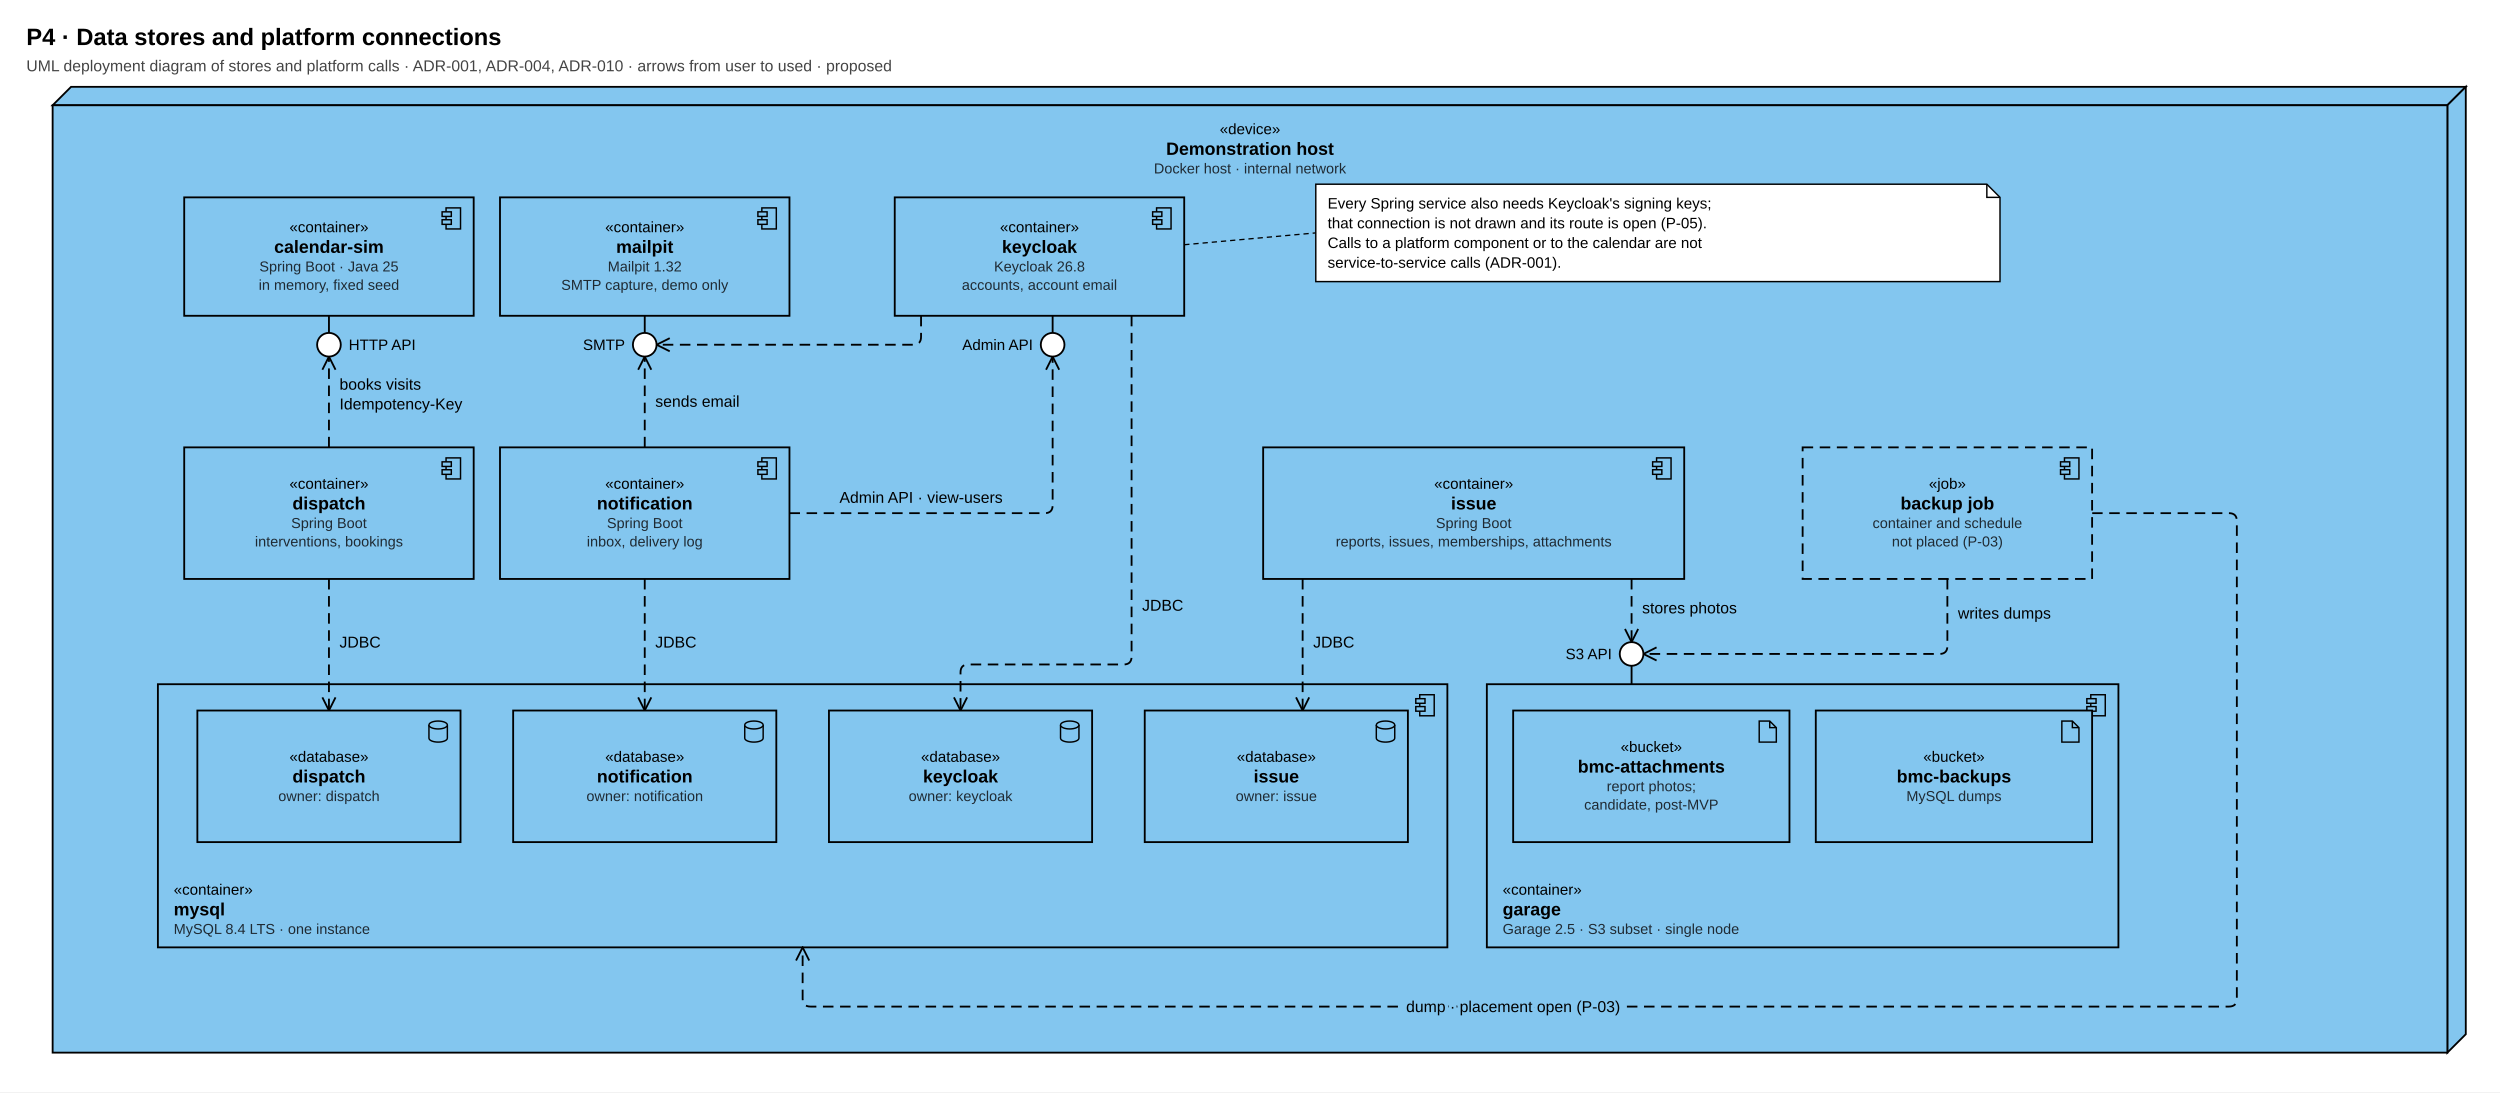
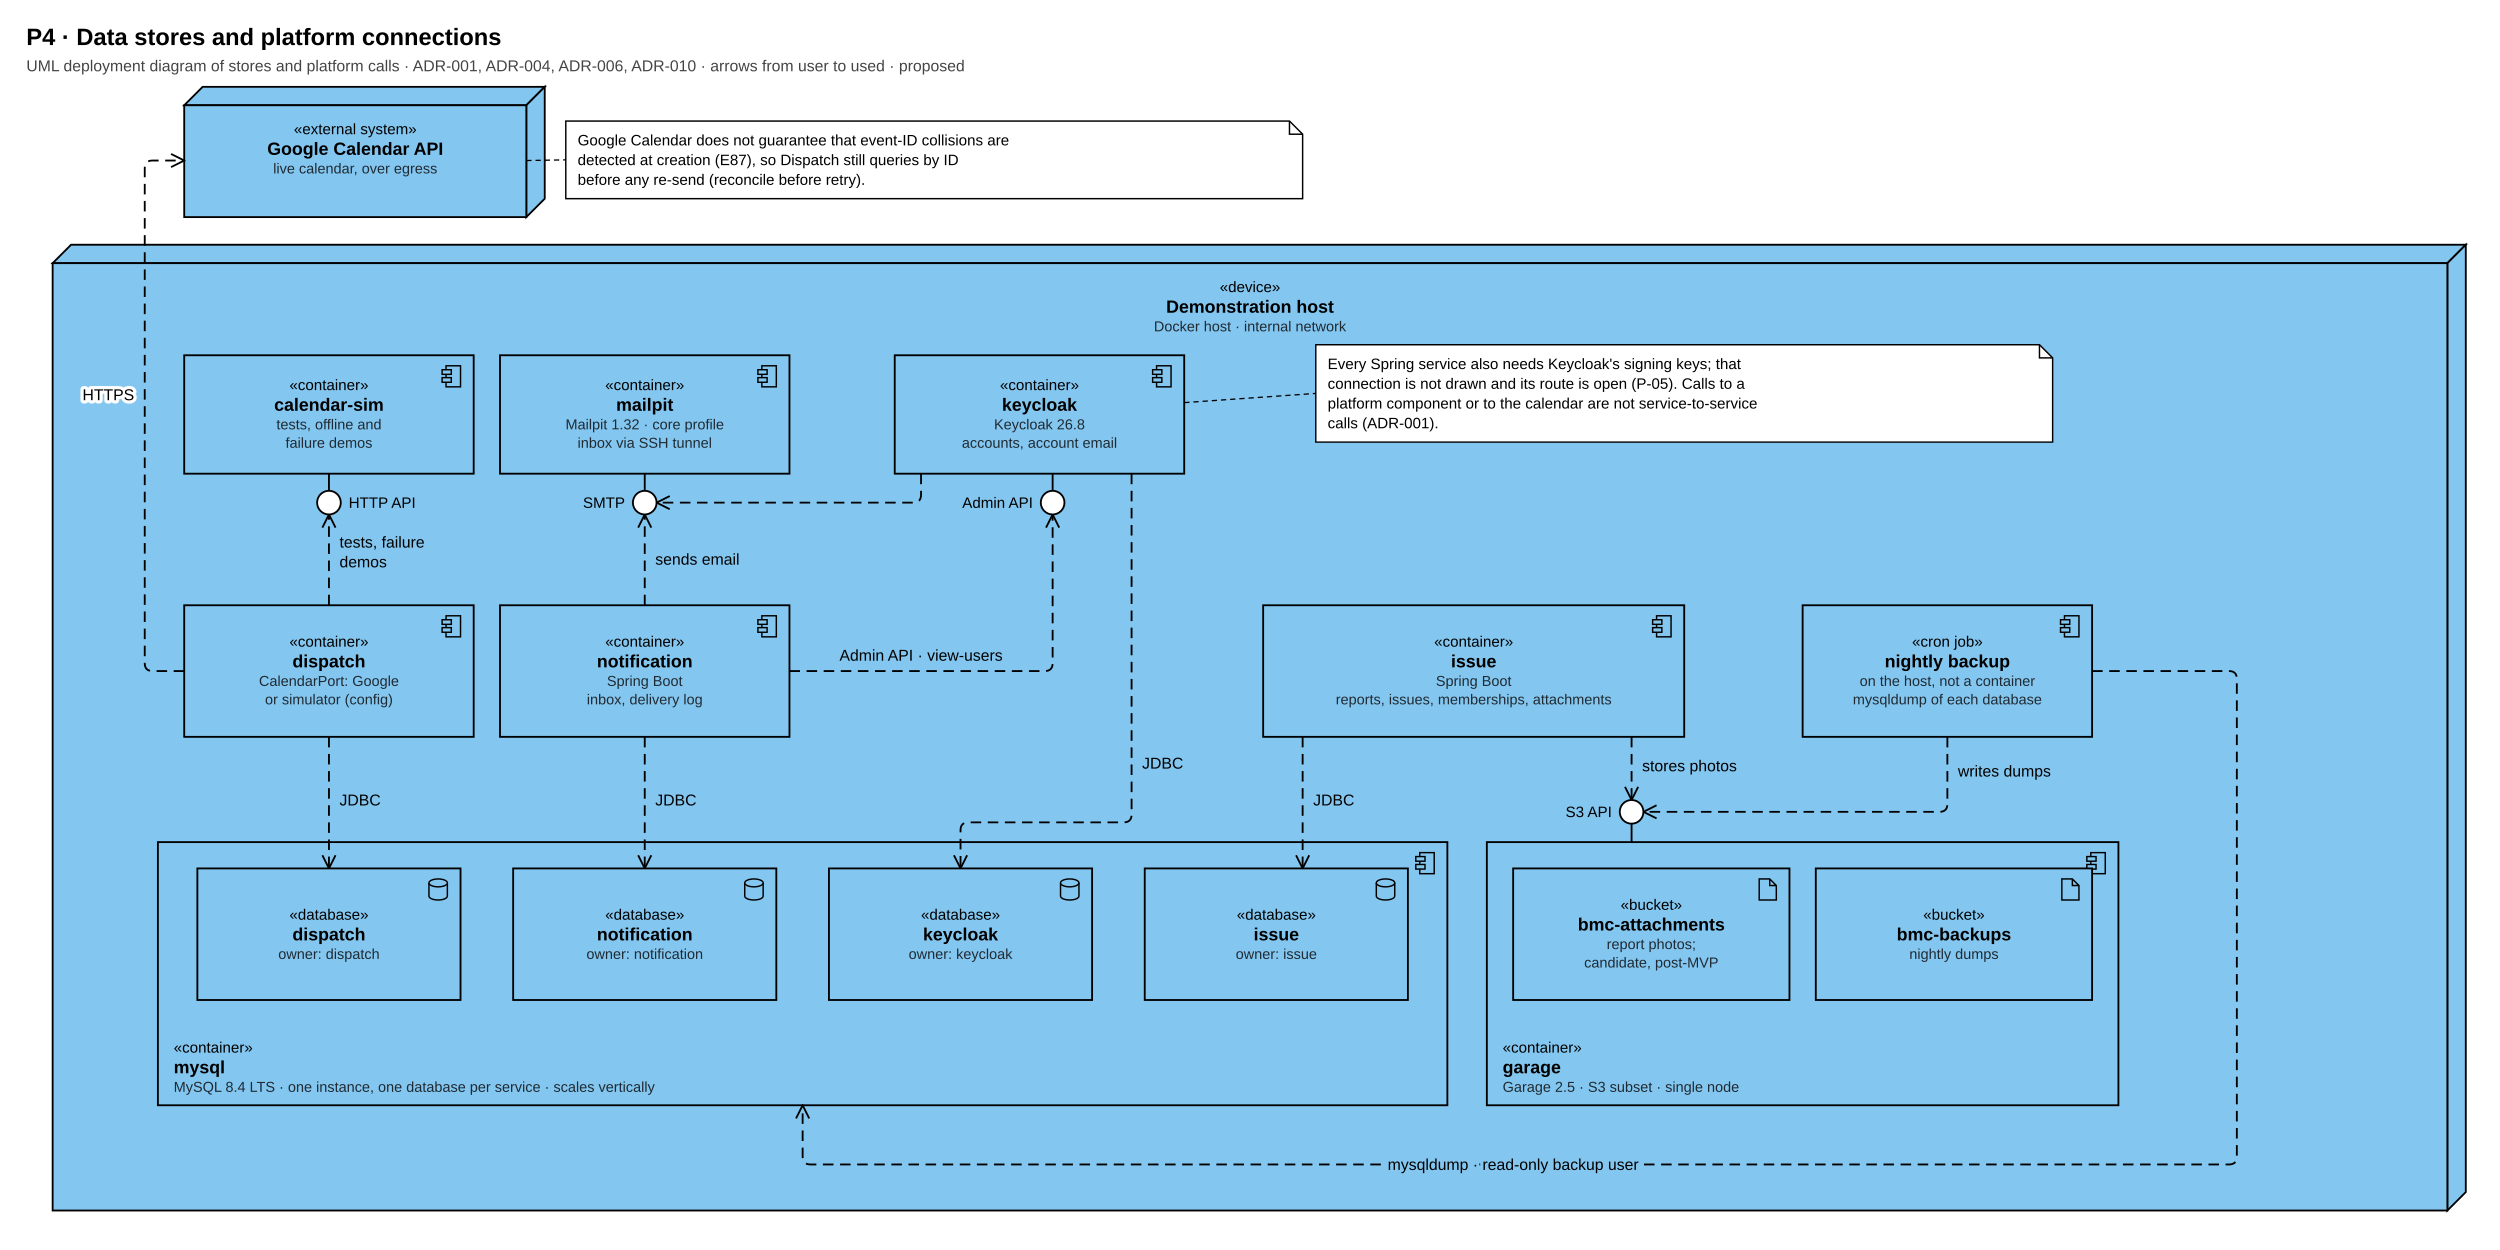
- <svg xmlns="http://www.w3.org/2000/svg" width="1900" height="830" viewBox="0 0 1900 830" font-family="Arial, 'Liberation Sans', Helvetica, sans-serif">
+ <svg xmlns="http://www.w3.org/2000/svg" width="1900" height="950" viewBox="0 0 1900 950" font-family="Arial, 'Liberation Sans', Helvetica, sans-serif">
  <defs>
    <marker id="open" viewBox="0 0 12 12" refX="11" refY="6" markerWidth="12" markerHeight="12" markerUnits="userSpaceOnUse" orient="auto">
      <path d="M1 1 L11 6 L1 11" fill="none" stroke="#000000" stroke-width="1.4" />
    </marker>
  </defs>
  <rect width="100%" height="100%" fill="#FFFFFF" />
-   <path d="M40 80 l14 -14 h1820 l-14 14 z" fill="#83C6EF" stroke="#000000" stroke-width="1.4" />
-   <path d="M1860 80 l14 -14 v720 l-14 14 z" fill="#83C6EF" stroke="#000000" stroke-width="1.4" />
-   <rect x="40" y="80" width="1820" height="720" fill="#83C6EF" stroke="#000000" stroke-width="1.4" />
-   <text x="950.0" y="98" font-size="11.5" fill="#000000" text-anchor="middle" dominant-baseline="central">«device»</text>
-   <text x="950.0" y="113" font-size="13.5" font-weight="bold" fill="#000000" text-anchor="middle" dominant-baseline="central">Demonstration host</text>
-   <text x="950.0" y="128" font-size="11" fill="#1F2A33" text-anchor="middle" dominant-baseline="central">Docker host · internal network</text>
-   <rect x="120" y="520" width="980" height="200" fill="#83C6EF" stroke="#000000" stroke-width="1.4" />
-   <rect x="1079" y="528" width="11" height="16" stroke="#000000" stroke-width="1.1" fill="#83C6EF" />
-   <rect x="1076" y="531" width="7" height="3.5" stroke="#000000" stroke-width="1.1" fill="#83C6EF" />
-   <rect x="1076" y="537" width="7" height="3.5" stroke="#000000" stroke-width="1.1" fill="#83C6EF" />
-   <text x="132" y="676" font-size="11.5" fill="#000000" text-anchor="start" dominant-baseline="central">«container»</text>
-   <text x="132" y="691" font-size="13.5" font-weight="bold" fill="#000000" text-anchor="start" dominant-baseline="central">mysql</text>
-   <text x="132" y="706" font-size="11" fill="#1F2A33" text-anchor="start" dominant-baseline="central">MySQL 8.4 LTS · one instance</text>
-   <rect x="1130" y="520" width="480" height="200" fill="#83C6EF" stroke="#000000" stroke-width="1.4" />
-   <rect x="1589" y="528" width="11" height="16" stroke="#000000" stroke-width="1.1" fill="#83C6EF" />
-   <rect x="1586" y="531" width="7" height="3.5" stroke="#000000" stroke-width="1.1" fill="#83C6EF" />
-   <rect x="1586" y="537" width="7" height="3.5" stroke="#000000" stroke-width="1.1" fill="#83C6EF" />
-   <text x="1142" y="676" font-size="11.5" fill="#000000" text-anchor="start" dominant-baseline="central">«container»</text>
-   <text x="1142" y="691" font-size="13.5" font-weight="bold" fill="#000000" text-anchor="start" dominant-baseline="central">garage</text>
-   <text x="1142" y="706" font-size="11" fill="#1F2A33" text-anchor="start" dominant-baseline="central">Garage 2.5 · S3 subset · single node</text>
-   <path d="M250 340 L250 271" stroke="#000000" stroke-width="1.4" fill="none" stroke-dasharray="8 5" marker-end="url(#open)" />
-   <text stroke="#83C6EF" stroke-width="5" stroke-linejoin="round" x="258" y="292" font-size="12" fill="#000000" text-anchor="start" dominant-baseline="central">books visits</text>
-   <text x="258" y="292" font-size="12" fill="#000000" text-anchor="start" dominant-baseline="central">books visits</text>
-   <text stroke="#83C6EF" stroke-width="5" stroke-linejoin="round" x="258" y="307" font-size="12" fill="#000000" text-anchor="start" dominant-baseline="central">Idempotency-Key</text>
-   <text x="258" y="307" font-size="12" fill="#000000" text-anchor="start" dominant-baseline="central">Idempotency-Key</text>
-   <path d="M490 340 L490 271" stroke="#000000" stroke-width="1.4" fill="none" stroke-dasharray="8 5" marker-end="url(#open)" />
-   <text stroke="#83C6EF" stroke-width="5" stroke-linejoin="round" x="498" y="305" font-size="12" fill="#000000" text-anchor="start" dominant-baseline="central">sends email</text>
-   <text x="498" y="305" font-size="12" fill="#000000" text-anchor="start" dominant-baseline="central">sends email</text>
-   <path d="M700 240 L700.0 256.0 Q700 262 694.0 262.0 L499 262" stroke="#000000" stroke-width="1.4" fill="none" stroke-dasharray="8 5" marker-end="url(#open)" />
-   <path d="M600 390 L794.0 390.0 Q800 390 800.0 384.0 L800 271" stroke="#000000" stroke-width="1.4" fill="none" stroke-dasharray="8 5" marker-end="url(#open)" />
-   <text stroke="#83C6EF" stroke-width="5" stroke-linejoin="round" x="700" y="378" font-size="12" fill="#000000" text-anchor="middle" dominant-baseline="central">Admin API · view-users</text>
-   <text x="700" y="378" font-size="12" fill="#000000" text-anchor="middle" dominant-baseline="central">Admin API · view-users</text>
-   <path d="M860 240 L860.0 499.0 Q860 505 854.0 505.0 L736.0 505.0 Q730 505 730.0 511.0 L730 540" stroke="#000000" stroke-width="1.4" fill="none" stroke-dasharray="8 5" marker-end="url(#open)" />
-   <text stroke="#83C6EF" stroke-width="5" stroke-linejoin="round" x="868" y="460" font-size="12" fill="#000000" text-anchor="start" dominant-baseline="central">JDBC</text>
-   <text x="868" y="460" font-size="12" fill="#000000" text-anchor="start" dominant-baseline="central">JDBC</text>
-   <path d="M250 440 L250 540" stroke="#000000" stroke-width="1.4" fill="none" stroke-dasharray="8 5" marker-end="url(#open)" />
-   <text stroke="#83C6EF" stroke-width="5" stroke-linejoin="round" x="258" y="488" font-size="12" fill="#000000" text-anchor="start" dominant-baseline="central">JDBC</text>
-   <text x="258" y="488" font-size="12" fill="#000000" text-anchor="start" dominant-baseline="central">JDBC</text>
-   <path d="M490 440 L490 540" stroke="#000000" stroke-width="1.4" fill="none" stroke-dasharray="8 5" marker-end="url(#open)" />
-   <text stroke="#83C6EF" stroke-width="5" stroke-linejoin="round" x="498" y="488" font-size="12" fill="#000000" text-anchor="start" dominant-baseline="central">JDBC</text>
-   <text x="498" y="488" font-size="12" fill="#000000" text-anchor="start" dominant-baseline="central">JDBC</text>
-   <path d="M990 440 L990 540" stroke="#000000" stroke-width="1.4" fill="none" stroke-dasharray="8 5" marker-end="url(#open)" />
-   <text stroke="#83C6EF" stroke-width="5" stroke-linejoin="round" x="998" y="488" font-size="12" fill="#000000" text-anchor="start" dominant-baseline="central">JDBC</text>
-   <text x="998" y="488" font-size="12" fill="#000000" text-anchor="start" dominant-baseline="central">JDBC</text>
-   <path d="M1240 440 L1240 488" stroke="#000000" stroke-width="1.4" fill="none" stroke-dasharray="8 5" marker-end="url(#open)" />
-   <text stroke="#83C6EF" stroke-width="5" stroke-linejoin="round" x="1248" y="462" font-size="12" fill="#000000" text-anchor="start" dominant-baseline="central">stores photos</text>
-   <text x="1248" y="462" font-size="12" fill="#000000" text-anchor="start" dominant-baseline="central">stores photos</text>
-   <path d="M1480 440 L1480.0 491.0 Q1480 497 1474.0 497.0 L1249 497" stroke="#000000" stroke-width="1.4" fill="none" stroke-dasharray="8 5" marker-end="url(#open)" />
-   <text stroke="#83C6EF" stroke-width="5" stroke-linejoin="round" x="1488" y="466" font-size="12" fill="#000000" text-anchor="start" dominant-baseline="central">writes dumps</text>
-   <text x="1488" y="466" font-size="12" fill="#000000" text-anchor="start" dominant-baseline="central">writes dumps</text>
-   <path d="M1590 390 L1694.0 390.0 Q1700 390 1700.0 396.0 L1700.0 759.0 Q1700 765 1694.0 765.0 L616.0 765.0 Q610 765 610.0 759.0 L610 720" stroke="#000000" stroke-width="1.4" fill="none" stroke-dasharray="8 5" marker-end="url(#open)" />
-   <text stroke="#83C6EF" stroke-width="5" stroke-linejoin="round" x="1150" y="765" font-size="12" fill="#000000" text-anchor="middle" dominant-baseline="central">dump · placement open (P-03)</text>
-   <text x="1150" y="765" font-size="12" fill="#000000" text-anchor="middle" dominant-baseline="central">dump · placement open (P-03)</text>
-   <path d="M900 186.0 L1000 177.0" stroke="#000000" stroke-width="1" stroke-dasharray="4 3" fill="none" />
+   <path d="M140 80 l14 -14 h260 l-14 14 z" fill="#83C6EF" stroke="#000000" stroke-width="1.4" />
+   <path d="M400 80 l14 -14 v85 l-14 14 z" fill="#83C6EF" stroke="#000000" stroke-width="1.4" />
+   <rect x="140" y="80" width="260" height="85" fill="#83C6EF" stroke="#000000" stroke-width="1.4" />
+   <text x="270.0" y="98" font-size="11.5" fill="#000000" text-anchor="middle" dominant-baseline="central">«external system»</text>
+   <text x="270.0" y="113" font-size="13.5" font-weight="bold" fill="#000000" text-anchor="middle" dominant-baseline="central">Google Calendar API</text>
+   <text x="270.0" y="128" font-size="11" fill="#1F2A33" text-anchor="middle" dominant-baseline="central">live calendar, over egress</text>
+   <path d="M40 200 l14 -14 h1820 l-14 14 z" fill="#83C6EF" stroke="#000000" stroke-width="1.4" />
+   <path d="M1860 200 l14 -14 v720 l-14 14 z" fill="#83C6EF" stroke="#000000" stroke-width="1.4" />
+   <rect x="40" y="200" width="1820" height="720" fill="#83C6EF" stroke="#000000" stroke-width="1.4" />
+   <text x="950.0" y="218" font-size="11.5" fill="#000000" text-anchor="middle" dominant-baseline="central">«device»</text>
+   <text x="950.0" y="233" font-size="13.5" font-weight="bold" fill="#000000" text-anchor="middle" dominant-baseline="central">Demonstration host</text>
+   <text x="950.0" y="248" font-size="11" fill="#1F2A33" text-anchor="middle" dominant-baseline="central">Docker host · internal network</text>
+   <rect x="120" y="640" width="980" height="200" fill="#83C6EF" stroke="#000000" stroke-width="1.4" />
+   <rect x="1079" y="648" width="11" height="16" stroke="#000000" stroke-width="1.1" fill="#83C6EF" />
+   <rect x="1076" y="651" width="7" height="3.5" stroke="#000000" stroke-width="1.1" fill="#83C6EF" />
+   <rect x="1076" y="657" width="7" height="3.5" stroke="#000000" stroke-width="1.1" fill="#83C6EF" />
+   <text x="132" y="796" font-size="11.5" fill="#000000" text-anchor="start" dominant-baseline="central">«container»</text>
+   <text x="132" y="811" font-size="13.5" font-weight="bold" fill="#000000" text-anchor="start" dominant-baseline="central">mysql</text>
+   <text x="132" y="826" font-size="11" fill="#1F2A33" text-anchor="start" dominant-baseline="central">MySQL 8.4 LTS · one instance, one database per service · scales vertically</text>
+   <rect x="1130" y="640" width="480" height="200" fill="#83C6EF" stroke="#000000" stroke-width="1.4" />
+   <rect x="1589" y="648" width="11" height="16" stroke="#000000" stroke-width="1.1" fill="#83C6EF" />
+   <rect x="1586" y="651" width="7" height="3.5" stroke="#000000" stroke-width="1.1" fill="#83C6EF" />
+   <rect x="1586" y="657" width="7" height="3.5" stroke="#000000" stroke-width="1.1" fill="#83C6EF" />
+   <text x="1142" y="796" font-size="11.5" fill="#000000" text-anchor="start" dominant-baseline="central">«container»</text>
+   <text x="1142" y="811" font-size="13.5" font-weight="bold" fill="#000000" text-anchor="start" dominant-baseline="central">garage</text>
+   <text x="1142" y="826" font-size="11" fill="#1F2A33" text-anchor="start" dominant-baseline="central">Garage 2.5 · S3 subset · single node</text>
+   <path d="M140 510 L116.0 510.0 Q110 510 110.0 504.0 L110.0 128.0 Q110 122 116.0 122.0 L140 122" stroke="#000000" stroke-width="1.4" fill="none" stroke-dasharray="8 5" marker-end="url(#open)" />
+   <text stroke="#FFFFFF" stroke-width="5" stroke-linejoin="round" x="102" y="300" font-size="12" fill="#000000" text-anchor="end" dominant-baseline="central">HTTPS</text>
+   <text x="102" y="300" font-size="12" fill="#000000" text-anchor="end" dominant-baseline="central">HTTPS</text>
+   <path d="M250 460 L250 391" stroke="#000000" stroke-width="1.4" fill="none" stroke-dasharray="8 5" marker-end="url(#open)" />
+   <text stroke="#83C6EF" stroke-width="5" stroke-linejoin="round" x="258" y="412" font-size="12" fill="#000000" text-anchor="start" dominant-baseline="central">tests, failure</text>
+   <text x="258" y="412" font-size="12" fill="#000000" text-anchor="start" dominant-baseline="central">tests, failure</text>
+   <text stroke="#83C6EF" stroke-width="5" stroke-linejoin="round" x="258" y="427" font-size="12" fill="#000000" text-anchor="start" dominant-baseline="central">demos</text>
+   <text x="258" y="427" font-size="12" fill="#000000" text-anchor="start" dominant-baseline="central">demos</text>
+   <path d="M490 460 L490 391" stroke="#000000" stroke-width="1.4" fill="none" stroke-dasharray="8 5" marker-end="url(#open)" />
+   <text stroke="#83C6EF" stroke-width="5" stroke-linejoin="round" x="498" y="425" font-size="12" fill="#000000" text-anchor="start" dominant-baseline="central">sends email</text>
+   <text x="498" y="425" font-size="12" fill="#000000" text-anchor="start" dominant-baseline="central">sends email</text>
+   <path d="M700 360 L700.0 376.0 Q700 382 694.0 382.0 L499 382" stroke="#000000" stroke-width="1.4" fill="none" stroke-dasharray="8 5" marker-end="url(#open)" />
+   <path d="M600 510 L794.0 510.0 Q800 510 800.0 504.0 L800 391" stroke="#000000" stroke-width="1.4" fill="none" stroke-dasharray="8 5" marker-end="url(#open)" />
+   <text stroke="#83C6EF" stroke-width="5" stroke-linejoin="round" x="700" y="498" font-size="12" fill="#000000" text-anchor="middle" dominant-baseline="central">Admin API · view-users</text>
+   <text x="700" y="498" font-size="12" fill="#000000" text-anchor="middle" dominant-baseline="central">Admin API · view-users</text>
+   <path d="M860 360 L860.0 619.0 Q860 625 854.0 625.0 L736.0 625.0 Q730 625 730.0 631.0 L730 660" stroke="#000000" stroke-width="1.4" fill="none" stroke-dasharray="8 5" marker-end="url(#open)" />
+   <text stroke="#83C6EF" stroke-width="5" stroke-linejoin="round" x="868" y="580" font-size="12" fill="#000000" text-anchor="start" dominant-baseline="central">JDBC</text>
+   <text x="868" y="580" font-size="12" fill="#000000" text-anchor="start" dominant-baseline="central">JDBC</text>
+   <path d="M250 560 L250 660" stroke="#000000" stroke-width="1.4" fill="none" stroke-dasharray="8 5" marker-end="url(#open)" />
+   <text stroke="#83C6EF" stroke-width="5" stroke-linejoin="round" x="258" y="608" font-size="12" fill="#000000" text-anchor="start" dominant-baseline="central">JDBC</text>
+   <text x="258" y="608" font-size="12" fill="#000000" text-anchor="start" dominant-baseline="central">JDBC</text>
+   <path d="M490 560 L490 660" stroke="#000000" stroke-width="1.4" fill="none" stroke-dasharray="8 5" marker-end="url(#open)" />
+   <text stroke="#83C6EF" stroke-width="5" stroke-linejoin="round" x="498" y="608" font-size="12" fill="#000000" text-anchor="start" dominant-baseline="central">JDBC</text>
+   <text x="498" y="608" font-size="12" fill="#000000" text-anchor="start" dominant-baseline="central">JDBC</text>
+   <path d="M990 560 L990 660" stroke="#000000" stroke-width="1.4" fill="none" stroke-dasharray="8 5" marker-end="url(#open)" />
+   <text stroke="#83C6EF" stroke-width="5" stroke-linejoin="round" x="998" y="608" font-size="12" fill="#000000" text-anchor="start" dominant-baseline="central">JDBC</text>
+   <text x="998" y="608" font-size="12" fill="#000000" text-anchor="start" dominant-baseline="central">JDBC</text>
+   <path d="M1240 560 L1240 608" stroke="#000000" stroke-width="1.4" fill="none" stroke-dasharray="8 5" marker-end="url(#open)" />
+   <text stroke="#83C6EF" stroke-width="5" stroke-linejoin="round" x="1248" y="582" font-size="12" fill="#000000" text-anchor="start" dominant-baseline="central">stores photos</text>
+   <text x="1248" y="582" font-size="12" fill="#000000" text-anchor="start" dominant-baseline="central">stores photos</text>
+   <path d="M1480 560 L1480.0 611.0 Q1480 617 1474.0 617.0 L1249 617" stroke="#000000" stroke-width="1.4" fill="none" stroke-dasharray="8 5" marker-end="url(#open)" />
+   <text stroke="#83C6EF" stroke-width="5" stroke-linejoin="round" x="1488" y="586" font-size="12" fill="#000000" text-anchor="start" dominant-baseline="central">writes dumps</text>
+   <text x="1488" y="586" font-size="12" fill="#000000" text-anchor="start" dominant-baseline="central">writes dumps</text>
+   <path d="M1590 510 L1694.0 510.0 Q1700 510 1700.0 516.0 L1700.0 879.0 Q1700 885 1694.0 885.0 L616.0 885.0 Q610 885 610.0 879.0 L610 840" stroke="#000000" stroke-width="1.4" fill="none" stroke-dasharray="8 5" marker-end="url(#open)" />
+   <text stroke="#83C6EF" stroke-width="5" stroke-linejoin="round" x="1150" y="885" font-size="12" fill="#000000" text-anchor="middle" dominant-baseline="central">mysqldump · read-only backup user</text>
+   <text x="1150" y="885" font-size="12" fill="#000000" text-anchor="middle" dominant-baseline="central">mysqldump · read-only backup user</text>
+   <path d="M900 306.0 L1000 299.0" stroke="#000000" stroke-width="1" stroke-dasharray="4 3" fill="none" />
+   <path d="M400 122 L430 121.5" stroke="#000000" stroke-width="1" stroke-dasharray="4 3" fill="none" />
  <text x="20" y="28" font-size="18" font-weight="bold" fill="#000000" text-anchor="start" dominant-baseline="central">P4 · Data stores and platform connections</text>
-   <text x="20" y="50" font-size="12" fill="#444444" text-anchor="start" dominant-baseline="central">UML deployment diagram of stores and platform calls · ADR-001, ADR-004, ADR-010 · arrows from user to used · proposed</text>
-   <rect x="140" y="150" width="220" height="90" fill="#83C6EF" stroke="#000000" stroke-width="1.4" />
-   <rect x="339" y="158" width="11" height="16" stroke="#000000" stroke-width="1.1" fill="#83C6EF" />
-   <rect x="336" y="161" width="7" height="3.5" stroke="#000000" stroke-width="1.1" fill="#83C6EF" />
-   <rect x="336" y="167" width="7" height="3.5" stroke="#000000" stroke-width="1.1" fill="#83C6EF" />
-   <text x="250.0" y="172.5" font-size="11.5" fill="#000000" text-anchor="middle" dominant-baseline="central">«container»</text>
-   <text x="250.0" y="187.5" font-size="13.5" font-weight="bold" fill="#000000" text-anchor="middle" dominant-baseline="central">calendar-sim</text>
-   <text x="250.0" y="202.5" font-size="11" fill="#1F2A33" text-anchor="middle" dominant-baseline="central">Spring Boot · Java 25</text>
-   <text x="250.0" y="216.5" font-size="11" fill="#1F2A33" text-anchor="middle" dominant-baseline="central">in memory, fixed seed</text>
-   <rect x="380" y="150" width="220" height="90" fill="#83C6EF" stroke="#000000" stroke-width="1.4" />
-   <rect x="579" y="158" width="11" height="16" stroke="#000000" stroke-width="1.1" fill="#83C6EF" />
-   <rect x="576" y="161" width="7" height="3.5" stroke="#000000" stroke-width="1.1" fill="#83C6EF" />
-   <rect x="576" y="167" width="7" height="3.5" stroke="#000000" stroke-width="1.1" fill="#83C6EF" />
-   <text x="490.0" y="172.5" font-size="11.5" fill="#000000" text-anchor="middle" dominant-baseline="central">«container»</text>
-   <text x="490.0" y="187.5" font-size="13.5" font-weight="bold" fill="#000000" text-anchor="middle" dominant-baseline="central">mailpit</text>
-   <text x="490.0" y="202.5" font-size="11" fill="#1F2A33" text-anchor="middle" dominant-baseline="central">Mailpit 1.32</text>
-   <text x="490.0" y="216.5" font-size="11" fill="#1F2A33" text-anchor="middle" dominant-baseline="central">SMTP capture, demo only</text>
-   <rect x="680" y="150" width="220" height="90" fill="#83C6EF" stroke="#000000" stroke-width="1.4" />
-   <rect x="879" y="158" width="11" height="16" stroke="#000000" stroke-width="1.1" fill="#83C6EF" />
-   <rect x="876" y="161" width="7" height="3.5" stroke="#000000" stroke-width="1.1" fill="#83C6EF" />
-   <rect x="876" y="167" width="7" height="3.5" stroke="#000000" stroke-width="1.1" fill="#83C6EF" />
-   <text x="790.0" y="172.5" font-size="11.5" fill="#000000" text-anchor="middle" dominant-baseline="central">«container»</text>
-   <text x="790.0" y="187.5" font-size="13.5" font-weight="bold" fill="#000000" text-anchor="middle" dominant-baseline="central">keycloak</text>
-   <text x="790.0" y="202.5" font-size="11" fill="#1F2A33" text-anchor="middle" dominant-baseline="central">Keycloak 26.8</text>
-   <text x="790.0" y="216.5" font-size="11" fill="#1F2A33" text-anchor="middle" dominant-baseline="central">accounts, account email</text>
-   <path d="M250 253 L250 240" stroke="#000000" stroke-width="1.4" />
-   <circle cx="250" cy="262" r="9" fill="#FFFFFF" stroke="#000000" stroke-width="1.4" />
-   <text x="265" y="262" font-size="11.5" fill="#000000" text-anchor="start" dominant-baseline="central">HTTP API</text>
-   <path d="M490 253 L490 240" stroke="#000000" stroke-width="1.4" />
-   <circle cx="490" cy="262" r="9" fill="#FFFFFF" stroke="#000000" stroke-width="1.4" />
-   <text x="475" y="262" font-size="11.5" fill="#000000" text-anchor="end" dominant-baseline="central">SMTP</text>
-   <path d="M800 253 L800 240" stroke="#000000" stroke-width="1.4" />
-   <circle cx="800" cy="262" r="9" fill="#FFFFFF" stroke="#000000" stroke-width="1.4" />
-   <text x="785" y="262" font-size="11.5" fill="#000000" text-anchor="end" dominant-baseline="central">Admin API</text>
-   <rect x="140" y="340" width="220" height="100" fill="#83C6EF" stroke="#000000" stroke-width="1.4" />
-   <rect x="339" y="348" width="11" height="16" stroke="#000000" stroke-width="1.1" fill="#83C6EF" />
-   <rect x="336" y="351" width="7" height="3.5" stroke="#000000" stroke-width="1.1" fill="#83C6EF" />
-   <rect x="336" y="357" width="7" height="3.5" stroke="#000000" stroke-width="1.1" fill="#83C6EF" />
-   <text x="250.0" y="367.5" font-size="11.5" fill="#000000" text-anchor="middle" dominant-baseline="central">«container»</text>
-   <text x="250.0" y="382.5" font-size="13.5" font-weight="bold" fill="#000000" text-anchor="middle" dominant-baseline="central">dispatch</text>
-   <text x="250.0" y="397.5" font-size="11" fill="#1F2A33" text-anchor="middle" dominant-baseline="central">Spring Boot</text>
-   <text x="250.0" y="411.5" font-size="11" fill="#1F2A33" text-anchor="middle" dominant-baseline="central">interventions, bookings</text>
-   <rect x="380" y="340" width="220" height="100" fill="#83C6EF" stroke="#000000" stroke-width="1.4" />
-   <rect x="579" y="348" width="11" height="16" stroke="#000000" stroke-width="1.1" fill="#83C6EF" />
-   <rect x="576" y="351" width="7" height="3.5" stroke="#000000" stroke-width="1.1" fill="#83C6EF" />
-   <rect x="576" y="357" width="7" height="3.5" stroke="#000000" stroke-width="1.1" fill="#83C6EF" />
-   <text x="490.0" y="367.5" font-size="11.5" fill="#000000" text-anchor="middle" dominant-baseline="central">«container»</text>
-   <text x="490.0" y="382.5" font-size="13.5" font-weight="bold" fill="#000000" text-anchor="middle" dominant-baseline="central">notification</text>
-   <text x="490.0" y="397.5" font-size="11" fill="#1F2A33" text-anchor="middle" dominant-baseline="central">Spring Boot</text>
-   <text x="490.0" y="411.5" font-size="11" fill="#1F2A33" text-anchor="middle" dominant-baseline="central">inbox, delivery log</text>
-   <rect x="960" y="340" width="320" height="100" fill="#83C6EF" stroke="#000000" stroke-width="1.4" />
-   <rect x="1259" y="348" width="11" height="16" stroke="#000000" stroke-width="1.1" fill="#83C6EF" />
-   <rect x="1256" y="351" width="7" height="3.5" stroke="#000000" stroke-width="1.1" fill="#83C6EF" />
-   <rect x="1256" y="357" width="7" height="3.5" stroke="#000000" stroke-width="1.1" fill="#83C6EF" />
-   <text x="1120.0" y="367.5" font-size="11.5" fill="#000000" text-anchor="middle" dominant-baseline="central">«container»</text>
-   <text x="1120.0" y="382.5" font-size="13.5" font-weight="bold" fill="#000000" text-anchor="middle" dominant-baseline="central">issue</text>
-   <text x="1120.0" y="397.5" font-size="11" fill="#1F2A33" text-anchor="middle" dominant-baseline="central">Spring Boot</text>
-   <text x="1120.0" y="411.5" font-size="11" fill="#1F2A33" text-anchor="middle" dominant-baseline="central">reports, issues, memberships, attachments</text>
-   <rect x="1370" y="340" width="220" height="100" fill="#83C6EF" stroke="#000000" stroke-width="1.4" stroke-dasharray="8 5" />
-   <rect x="1569" y="348" width="11" height="16" stroke="#000000" stroke-width="1.1" fill="#83C6EF" />
-   <rect x="1566" y="351" width="7" height="3.5" stroke="#000000" stroke-width="1.1" fill="#83C6EF" />
-   <rect x="1566" y="357" width="7" height="3.5" stroke="#000000" stroke-width="1.1" fill="#83C6EF" />
-   <text x="1480.0" y="367.5" font-size="11.5" fill="#000000" text-anchor="middle" dominant-baseline="central">«job»</text>
-   <text x="1480.0" y="382.5" font-size="13.5" font-weight="bold" fill="#000000" text-anchor="middle" dominant-baseline="central">backup job</text>
-   <text x="1480.0" y="397.5" font-size="11" fill="#1F2A33" text-anchor="middle" dominant-baseline="central">container and schedule</text>
-   <text x="1480.0" y="411.5" font-size="11" fill="#1F2A33" text-anchor="middle" dominant-baseline="central">not placed (P-03)</text>
-   <rect x="150" y="540" width="200" height="100" fill="#83C6EF" stroke="#000000" stroke-width="1.4" />
-   <path d="M326 551 v10 a7 3 0 0 0 14 0 v-10" stroke="#000000" stroke-width="1.1" fill="#83C6EF" />
-   <ellipse cx="333" cy="551" rx="7" ry="3" stroke="#000000" stroke-width="1.1" fill="#83C6EF" />
-   <text x="250.0" y="575.0" font-size="11.5" fill="#000000" text-anchor="middle" dominant-baseline="central">«database»</text>
-   <text x="250.0" y="590.0" font-size="13.5" font-weight="bold" fill="#000000" text-anchor="middle" dominant-baseline="central">dispatch</text>
-   <text x="250.0" y="605.0" font-size="11" fill="#1F2A33" text-anchor="middle" dominant-baseline="central">owner: dispatch</text>
-   <rect x="390" y="540" width="200" height="100" fill="#83C6EF" stroke="#000000" stroke-width="1.4" />
-   <path d="M566 551 v10 a7 3 0 0 0 14 0 v-10" stroke="#000000" stroke-width="1.1" fill="#83C6EF" />
-   <ellipse cx="573" cy="551" rx="7" ry="3" stroke="#000000" stroke-width="1.1" fill="#83C6EF" />
-   <text x="490.0" y="575.0" font-size="11.5" fill="#000000" text-anchor="middle" dominant-baseline="central">«database»</text>
-   <text x="490.0" y="590.0" font-size="13.5" font-weight="bold" fill="#000000" text-anchor="middle" dominant-baseline="central">notification</text>
-   <text x="490.0" y="605.0" font-size="11" fill="#1F2A33" text-anchor="middle" dominant-baseline="central">owner: notification</text>
-   <rect x="630" y="540" width="200" height="100" fill="#83C6EF" stroke="#000000" stroke-width="1.4" />
-   <path d="M806 551 v10 a7 3 0 0 0 14 0 v-10" stroke="#000000" stroke-width="1.1" fill="#83C6EF" />
-   <ellipse cx="813" cy="551" rx="7" ry="3" stroke="#000000" stroke-width="1.1" fill="#83C6EF" />
-   <text x="730.0" y="575.0" font-size="11.5" fill="#000000" text-anchor="middle" dominant-baseline="central">«database»</text>
-   <text x="730.0" y="590.0" font-size="13.5" font-weight="bold" fill="#000000" text-anchor="middle" dominant-baseline="central">keycloak</text>
-   <text x="730.0" y="605.0" font-size="11" fill="#1F2A33" text-anchor="middle" dominant-baseline="central">owner: keycloak</text>
-   <rect x="870" y="540" width="200" height="100" fill="#83C6EF" stroke="#000000" stroke-width="1.4" />
-   <path d="M1046 551 v10 a7 3 0 0 0 14 0 v-10" stroke="#000000" stroke-width="1.1" fill="#83C6EF" />
-   <ellipse cx="1053" cy="551" rx="7" ry="3" stroke="#000000" stroke-width="1.1" fill="#83C6EF" />
-   <text x="970.0" y="575.0" font-size="11.5" fill="#000000" text-anchor="middle" dominant-baseline="central">«database»</text>
-   <text x="970.0" y="590.0" font-size="13.5" font-weight="bold" fill="#000000" text-anchor="middle" dominant-baseline="central">issue</text>
-   <text x="970.0" y="605.0" font-size="11" fill="#1F2A33" text-anchor="middle" dominant-baseline="central">owner: issue</text>
-   <path d="M1240 506 L1240 520" stroke="#000000" stroke-width="1.4" />
-   <circle cx="1240" cy="497" r="9" fill="#FFFFFF" stroke="#000000" stroke-width="1.4" />
-   <text x="1225" y="497" font-size="11.5" fill="#000000" text-anchor="end" dominant-baseline="central">S3 API</text>
-   <rect x="1150" y="540" width="210" height="100" fill="#83C6EF" stroke="#000000" stroke-width="1.4" />
-   <path d="M1337 548 h8 l5 5 v11 h-13 z M1345 548 v5 h5" stroke="#000000" stroke-width="1.1" fill="#83C6EF" />
-   <text x="1255.0" y="567.5" font-size="11.5" fill="#000000" text-anchor="middle" dominant-baseline="central">«bucket»</text>
-   <text x="1255.0" y="582.5" font-size="13.5" font-weight="bold" fill="#000000" text-anchor="middle" dominant-baseline="central">bmc-attachments</text>
-   <text x="1255.0" y="597.5" font-size="11" fill="#1F2A33" text-anchor="middle" dominant-baseline="central">report photos;</text>
-   <text x="1255.0" y="611.5" font-size="11" fill="#1F2A33" text-anchor="middle" dominant-baseline="central">candidate, post-MVP</text>
-   <rect x="1380" y="540" width="210" height="100" fill="#83C6EF" stroke="#000000" stroke-width="1.4" />
-   <path d="M1567 548 h8 l5 5 v11 h-13 z M1575 548 v5 h5" stroke="#000000" stroke-width="1.1" fill="#83C6EF" />
-   <text x="1485.0" y="575.0" font-size="11.5" fill="#000000" text-anchor="middle" dominant-baseline="central">«bucket»</text>
-   <text x="1485.0" y="590.0" font-size="13.5" font-weight="bold" fill="#000000" text-anchor="middle" dominant-baseline="central">bmc-backups</text>
-   <text x="1485.0" y="605.0" font-size="11" fill="#1F2A33" text-anchor="middle" dominant-baseline="central">MySQL dumps</text>
-   <path d="M1000 140 h510 l10 10 v64 h-520 z" fill="#FFFFFF" stroke="#000000" stroke-width="1.1" />
-   <path d="M1510 140 v10 h10" fill="none" stroke="#000000" stroke-width="1.1" />
-   <text x="1009" y="154.5" font-size="11.5" fill="#000000" text-anchor="start" dominant-baseline="central">Every Spring service also needs Keycloak's signing keys;</text>
-   <text x="1009" y="169.5" font-size="11.5" fill="#000000" text-anchor="start" dominant-baseline="central">that connection is not drawn and its route is open (P-05).</text>
-   <text x="1009" y="184.5" font-size="11.5" fill="#000000" text-anchor="start" dominant-baseline="central">Calls to a platform component or to the calendar are not</text>
-   <text x="1009" y="199.5" font-size="11.5" fill="#000000" text-anchor="start" dominant-baseline="central">service-to-service calls (ADR-001).</text>
+   <text x="20" y="50" font-size="12" fill="#444444" text-anchor="start" dominant-baseline="central">UML deployment diagram of stores and platform calls · ADR-001, ADR-004, ADR-006, ADR-010 · arrows from user to used · proposed</text>
+   <rect x="140" y="270" width="220" height="90" fill="#83C6EF" stroke="#000000" stroke-width="1.4" />
+   <rect x="339" y="278" width="11" height="16" stroke="#000000" stroke-width="1.1" fill="#83C6EF" />
+   <rect x="336" y="281" width="7" height="3.5" stroke="#000000" stroke-width="1.1" fill="#83C6EF" />
+   <rect x="336" y="287" width="7" height="3.5" stroke="#000000" stroke-width="1.1" fill="#83C6EF" />
+   <text x="250.0" y="292.5" font-size="11.5" fill="#000000" text-anchor="middle" dominant-baseline="central">«container»</text>
+   <text x="250.0" y="307.5" font-size="13.5" font-weight="bold" fill="#000000" text-anchor="middle" dominant-baseline="central">calendar-sim</text>
+   <text x="250.0" y="322.5" font-size="11" fill="#1F2A33" text-anchor="middle" dominant-baseline="central">tests, offline and</text>
+   <text x="250.0" y="336.5" font-size="11" fill="#1F2A33" text-anchor="middle" dominant-baseline="central">failure demos</text>
+   <rect x="380" y="270" width="220" height="90" fill="#83C6EF" stroke="#000000" stroke-width="1.4" />
+   <rect x="579" y="278" width="11" height="16" stroke="#000000" stroke-width="1.1" fill="#83C6EF" />
+   <rect x="576" y="281" width="7" height="3.5" stroke="#000000" stroke-width="1.1" fill="#83C6EF" />
+   <rect x="576" y="287" width="7" height="3.5" stroke="#000000" stroke-width="1.1" fill="#83C6EF" />
+   <text x="490.0" y="292.5" font-size="11.5" fill="#000000" text-anchor="middle" dominant-baseline="central">«container»</text>
+   <text x="490.0" y="307.5" font-size="13.5" font-weight="bold" fill="#000000" text-anchor="middle" dominant-baseline="central">mailpit</text>
+   <text x="490.0" y="322.5" font-size="11" fill="#1F2A33" text-anchor="middle" dominant-baseline="central">Mailpit 1.32 · core profile</text>
+   <text x="490.0" y="336.5" font-size="11" fill="#1F2A33" text-anchor="middle" dominant-baseline="central">inbox via SSH tunnel</text>
+   <rect x="680" y="270" width="220" height="90" fill="#83C6EF" stroke="#000000" stroke-width="1.4" />
+   <rect x="879" y="278" width="11" height="16" stroke="#000000" stroke-width="1.1" fill="#83C6EF" />
+   <rect x="876" y="281" width="7" height="3.5" stroke="#000000" stroke-width="1.1" fill="#83C6EF" />
+   <rect x="876" y="287" width="7" height="3.5" stroke="#000000" stroke-width="1.1" fill="#83C6EF" />
+   <text x="790.0" y="292.5" font-size="11.5" fill="#000000" text-anchor="middle" dominant-baseline="central">«container»</text>
+   <text x="790.0" y="307.5" font-size="13.5" font-weight="bold" fill="#000000" text-anchor="middle" dominant-baseline="central">keycloak</text>
+   <text x="790.0" y="322.5" font-size="11" fill="#1F2A33" text-anchor="middle" dominant-baseline="central">Keycloak 26.8</text>
+   <text x="790.0" y="336.5" font-size="11" fill="#1F2A33" text-anchor="middle" dominant-baseline="central">accounts, account email</text>
+   <path d="M250 373 L250 360" stroke="#000000" stroke-width="1.4" />
+   <circle cx="250" cy="382" r="9" fill="#FFFFFF" stroke="#000000" stroke-width="1.4" />
+   <text x="265" y="382" font-size="11.5" fill="#000000" text-anchor="start" dominant-baseline="central">HTTP API</text>
+   <path d="M490 373 L490 360" stroke="#000000" stroke-width="1.4" />
+   <circle cx="490" cy="382" r="9" fill="#FFFFFF" stroke="#000000" stroke-width="1.4" />
+   <text x="475" y="382" font-size="11.5" fill="#000000" text-anchor="end" dominant-baseline="central">SMTP</text>
+   <path d="M800 373 L800 360" stroke="#000000" stroke-width="1.4" />
+   <circle cx="800" cy="382" r="9" fill="#FFFFFF" stroke="#000000" stroke-width="1.4" />
+   <text x="785" y="382" font-size="11.5" fill="#000000" text-anchor="end" dominant-baseline="central">Admin API</text>
+   <rect x="140" y="460" width="220" height="100" fill="#83C6EF" stroke="#000000" stroke-width="1.4" />
+   <rect x="339" y="468" width="11" height="16" stroke="#000000" stroke-width="1.1" fill="#83C6EF" />
+   <rect x="336" y="471" width="7" height="3.5" stroke="#000000" stroke-width="1.1" fill="#83C6EF" />
+   <rect x="336" y="477" width="7" height="3.5" stroke="#000000" stroke-width="1.1" fill="#83C6EF" />
+   <text x="250.0" y="487.5" font-size="11.5" fill="#000000" text-anchor="middle" dominant-baseline="central">«container»</text>
+   <text x="250.0" y="502.5" font-size="13.5" font-weight="bold" fill="#000000" text-anchor="middle" dominant-baseline="central">dispatch</text>
+   <text x="250.0" y="517.5" font-size="11" fill="#1F2A33" text-anchor="middle" dominant-baseline="central">CalendarPort: Google</text>
+   <text x="250.0" y="531.5" font-size="11" fill="#1F2A33" text-anchor="middle" dominant-baseline="central">or simulator (config)</text>
+   <rect x="380" y="460" width="220" height="100" fill="#83C6EF" stroke="#000000" stroke-width="1.4" />
+   <rect x="579" y="468" width="11" height="16" stroke="#000000" stroke-width="1.1" fill="#83C6EF" />
+   <rect x="576" y="471" width="7" height="3.5" stroke="#000000" stroke-width="1.1" fill="#83C6EF" />
+   <rect x="576" y="477" width="7" height="3.5" stroke="#000000" stroke-width="1.1" fill="#83C6EF" />
+   <text x="490.0" y="487.5" font-size="11.5" fill="#000000" text-anchor="middle" dominant-baseline="central">«container»</text>
+   <text x="490.0" y="502.5" font-size="13.5" font-weight="bold" fill="#000000" text-anchor="middle" dominant-baseline="central">notification</text>
+   <text x="490.0" y="517.5" font-size="11" fill="#1F2A33" text-anchor="middle" dominant-baseline="central">Spring Boot</text>
+   <text x="490.0" y="531.5" font-size="11" fill="#1F2A33" text-anchor="middle" dominant-baseline="central">inbox, delivery log</text>
+   <rect x="960" y="460" width="320" height="100" fill="#83C6EF" stroke="#000000" stroke-width="1.4" />
+   <rect x="1259" y="468" width="11" height="16" stroke="#000000" stroke-width="1.1" fill="#83C6EF" />
+   <rect x="1256" y="471" width="7" height="3.5" stroke="#000000" stroke-width="1.1" fill="#83C6EF" />
+   <rect x="1256" y="477" width="7" height="3.5" stroke="#000000" stroke-width="1.1" fill="#83C6EF" />
+   <text x="1120.0" y="487.5" font-size="11.5" fill="#000000" text-anchor="middle" dominant-baseline="central">«container»</text>
+   <text x="1120.0" y="502.5" font-size="13.5" font-weight="bold" fill="#000000" text-anchor="middle" dominant-baseline="central">issue</text>
+   <text x="1120.0" y="517.5" font-size="11" fill="#1F2A33" text-anchor="middle" dominant-baseline="central">Spring Boot</text>
+   <text x="1120.0" y="531.5" font-size="11" fill="#1F2A33" text-anchor="middle" dominant-baseline="central">reports, issues, memberships, attachments</text>
+   <rect x="1370" y="460" width="220" height="100" fill="#83C6EF" stroke="#000000" stroke-width="1.4" />
+   <rect x="1569" y="468" width="11" height="16" stroke="#000000" stroke-width="1.1" fill="#83C6EF" />
+   <rect x="1566" y="471" width="7" height="3.5" stroke="#000000" stroke-width="1.1" fill="#83C6EF" />
+   <rect x="1566" y="477" width="7" height="3.5" stroke="#000000" stroke-width="1.1" fill="#83C6EF" />
+   <text x="1480.0" y="487.5" font-size="11.5" fill="#000000" text-anchor="middle" dominant-baseline="central">«cron job»</text>
+   <text x="1480.0" y="502.5" font-size="13.5" font-weight="bold" fill="#000000" text-anchor="middle" dominant-baseline="central">nightly backup</text>
+   <text x="1480.0" y="517.5" font-size="11" fill="#1F2A33" text-anchor="middle" dominant-baseline="central">on the host, not a container</text>
+   <text x="1480.0" y="531.5" font-size="11" fill="#1F2A33" text-anchor="middle" dominant-baseline="central">mysqldump of each database</text>
+   <rect x="150" y="660" width="200" height="100" fill="#83C6EF" stroke="#000000" stroke-width="1.4" />
+   <path d="M326 671 v10 a7 3 0 0 0 14 0 v-10" stroke="#000000" stroke-width="1.1" fill="#83C6EF" />
+   <ellipse cx="333" cy="671" rx="7" ry="3" stroke="#000000" stroke-width="1.1" fill="#83C6EF" />
+   <text x="250.0" y="695.0" font-size="11.5" fill="#000000" text-anchor="middle" dominant-baseline="central">«database»</text>
+   <text x="250.0" y="710.0" font-size="13.5" font-weight="bold" fill="#000000" text-anchor="middle" dominant-baseline="central">dispatch</text>
+   <text x="250.0" y="725.0" font-size="11" fill="#1F2A33" text-anchor="middle" dominant-baseline="central">owner: dispatch</text>
+   <rect x="390" y="660" width="200" height="100" fill="#83C6EF" stroke="#000000" stroke-width="1.4" />
+   <path d="M566 671 v10 a7 3 0 0 0 14 0 v-10" stroke="#000000" stroke-width="1.1" fill="#83C6EF" />
+   <ellipse cx="573" cy="671" rx="7" ry="3" stroke="#000000" stroke-width="1.1" fill="#83C6EF" />
+   <text x="490.0" y="695.0" font-size="11.5" fill="#000000" text-anchor="middle" dominant-baseline="central">«database»</text>
+   <text x="490.0" y="710.0" font-size="13.5" font-weight="bold" fill="#000000" text-anchor="middle" dominant-baseline="central">notification</text>
+   <text x="490.0" y="725.0" font-size="11" fill="#1F2A33" text-anchor="middle" dominant-baseline="central">owner: notification</text>
+   <rect x="630" y="660" width="200" height="100" fill="#83C6EF" stroke="#000000" stroke-width="1.4" />
+   <path d="M806 671 v10 a7 3 0 0 0 14 0 v-10" stroke="#000000" stroke-width="1.1" fill="#83C6EF" />
+   <ellipse cx="813" cy="671" rx="7" ry="3" stroke="#000000" stroke-width="1.1" fill="#83C6EF" />
+   <text x="730.0" y="695.0" font-size="11.5" fill="#000000" text-anchor="middle" dominant-baseline="central">«database»</text>
+   <text x="730.0" y="710.0" font-size="13.5" font-weight="bold" fill="#000000" text-anchor="middle" dominant-baseline="central">keycloak</text>
+   <text x="730.0" y="725.0" font-size="11" fill="#1F2A33" text-anchor="middle" dominant-baseline="central">owner: keycloak</text>
+   <rect x="870" y="660" width="200" height="100" fill="#83C6EF" stroke="#000000" stroke-width="1.4" />
+   <path d="M1046 671 v10 a7 3 0 0 0 14 0 v-10" stroke="#000000" stroke-width="1.1" fill="#83C6EF" />
+   <ellipse cx="1053" cy="671" rx="7" ry="3" stroke="#000000" stroke-width="1.1" fill="#83C6EF" />
+   <text x="970.0" y="695.0" font-size="11.5" fill="#000000" text-anchor="middle" dominant-baseline="central">«database»</text>
+   <text x="970.0" y="710.0" font-size="13.5" font-weight="bold" fill="#000000" text-anchor="middle" dominant-baseline="central">issue</text>
+   <text x="970.0" y="725.0" font-size="11" fill="#1F2A33" text-anchor="middle" dominant-baseline="central">owner: issue</text>
+   <path d="M1240 626 L1240 640" stroke="#000000" stroke-width="1.4" />
+   <circle cx="1240" cy="617" r="9" fill="#FFFFFF" stroke="#000000" stroke-width="1.4" />
+   <text x="1225" y="617" font-size="11.5" fill="#000000" text-anchor="end" dominant-baseline="central">S3 API</text>
+   <rect x="1150" y="660" width="210" height="100" fill="#83C6EF" stroke="#000000" stroke-width="1.4" />
+   <path d="M1337 668 h8 l5 5 v11 h-13 z M1345 668 v5 h5" stroke="#000000" stroke-width="1.1" fill="#83C6EF" />
+   <text x="1255.0" y="687.5" font-size="11.5" fill="#000000" text-anchor="middle" dominant-baseline="central">«bucket»</text>
+   <text x="1255.0" y="702.5" font-size="13.5" font-weight="bold" fill="#000000" text-anchor="middle" dominant-baseline="central">bmc-attachments</text>
+   <text x="1255.0" y="717.5" font-size="11" fill="#1F2A33" text-anchor="middle" dominant-baseline="central">report photos;</text>
+   <text x="1255.0" y="731.5" font-size="11" fill="#1F2A33" text-anchor="middle" dominant-baseline="central">candidate, post-MVP</text>
+   <rect x="1380" y="660" width="210" height="100" fill="#83C6EF" stroke="#000000" stroke-width="1.4" />
+   <path d="M1567 668 h8 l5 5 v11 h-13 z M1575 668 v5 h5" stroke="#000000" stroke-width="1.1" fill="#83C6EF" />
+   <text x="1485.0" y="695.0" font-size="11.5" fill="#000000" text-anchor="middle" dominant-baseline="central">«bucket»</text>
+   <text x="1485.0" y="710.0" font-size="13.5" font-weight="bold" fill="#000000" text-anchor="middle" dominant-baseline="central">bmc-backups</text>
+   <text x="1485.0" y="725.0" font-size="11" fill="#1F2A33" text-anchor="middle" dominant-baseline="central">nightly dumps</text>
+   <path d="M1000 262 h550 l10 10 v64 h-560 z" fill="#FFFFFF" stroke="#000000" stroke-width="1.1" />
+   <path d="M1550 262 v10 h10" fill="none" stroke="#000000" stroke-width="1.1" />
+   <text x="1009" y="276.5" font-size="11.5" fill="#000000" text-anchor="start" dominant-baseline="central">Every Spring service also needs Keycloak's signing keys; that</text>
+   <text x="1009" y="291.5" font-size="11.5" fill="#000000" text-anchor="start" dominant-baseline="central">connection is not drawn and its route is open (P-05). Calls to a</text>
+   <text x="1009" y="306.5" font-size="11.5" fill="#000000" text-anchor="start" dominant-baseline="central">platform component or to the calendar are not service-to-service</text>
+   <text x="1009" y="321.5" font-size="11.5" fill="#000000" text-anchor="start" dominant-baseline="central">calls (ADR-001).</text>
+   <path d="M430 92 h550 l10 10 v49 h-560 z" fill="#FFFFFF" stroke="#000000" stroke-width="1.1" />
+   <path d="M980 92 v10 h10" fill="none" stroke="#000000" stroke-width="1.1" />
+   <text x="439" y="106.5" font-size="11.5" fill="#000000" text-anchor="start" dominant-baseline="central">Google Calendar does not guarantee that event-ID collisions are</text>
+   <text x="439" y="121.5" font-size="11.5" fill="#000000" text-anchor="start" dominant-baseline="central">detected at creation (E87), so Dispatch still queries by ID</text>
+   <text x="439" y="136.5" font-size="11.5" fill="#000000" text-anchor="start" dominant-baseline="central">before any re-send (reconcile before retry).</text>
</svg>
